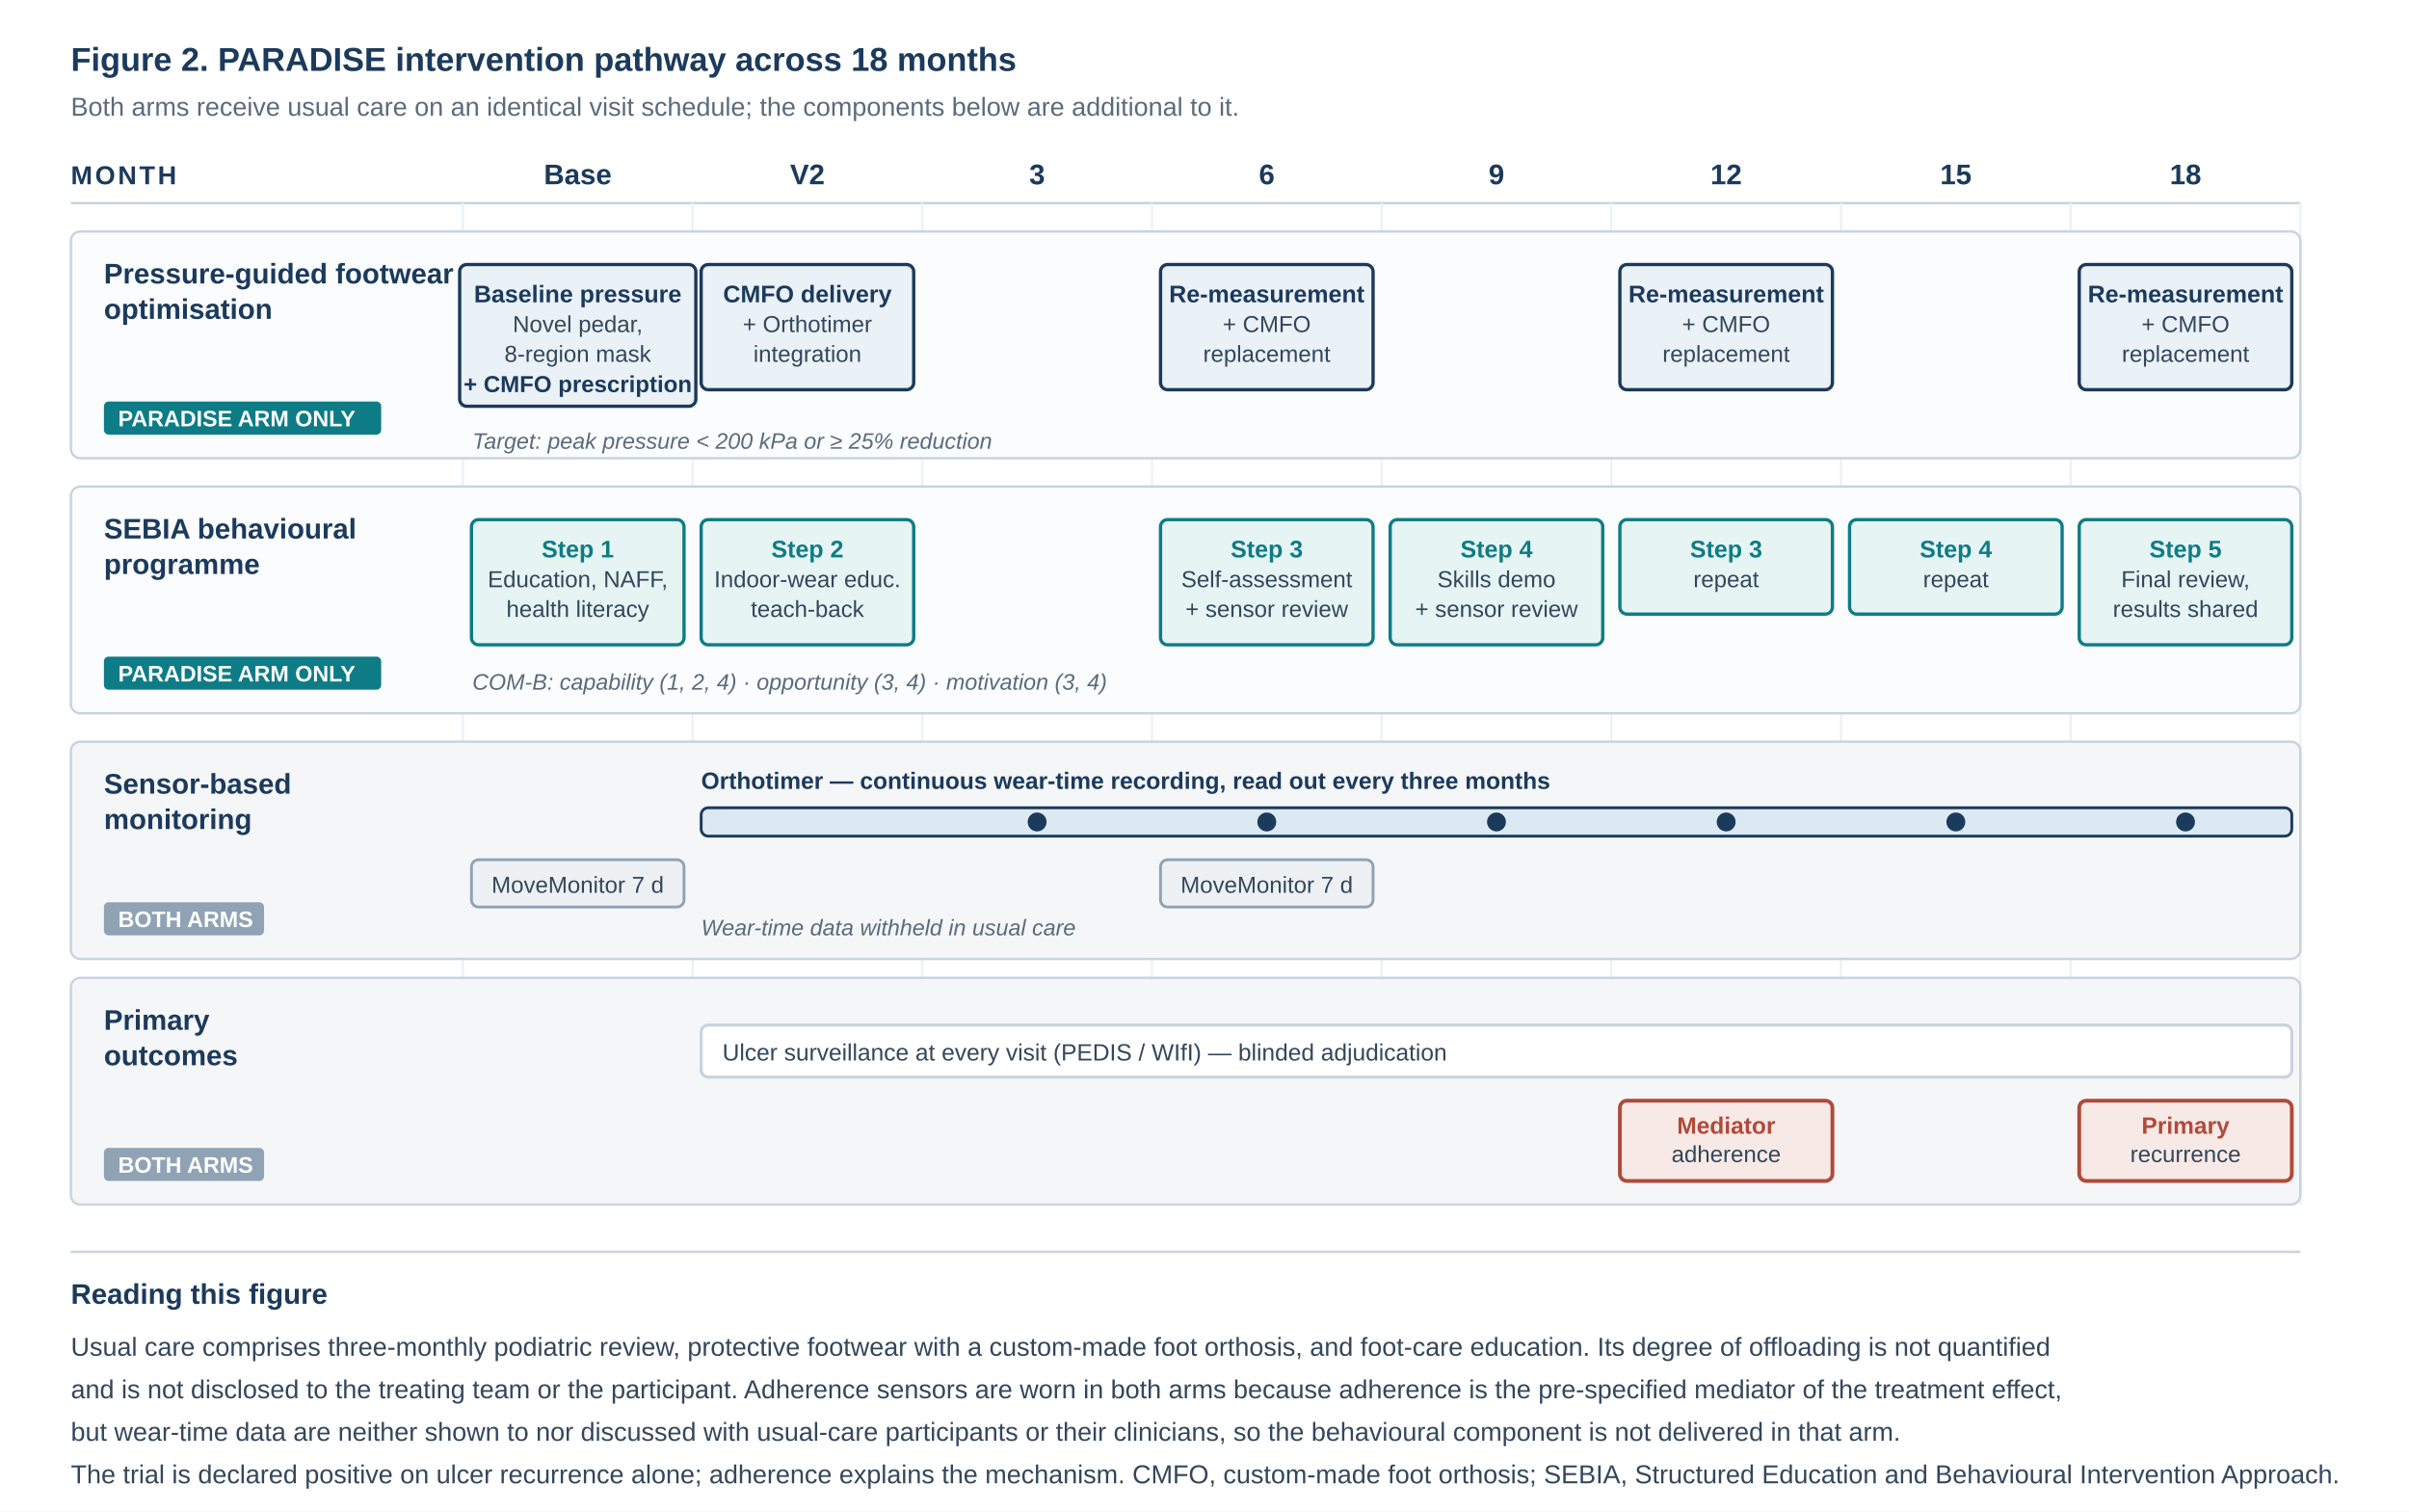
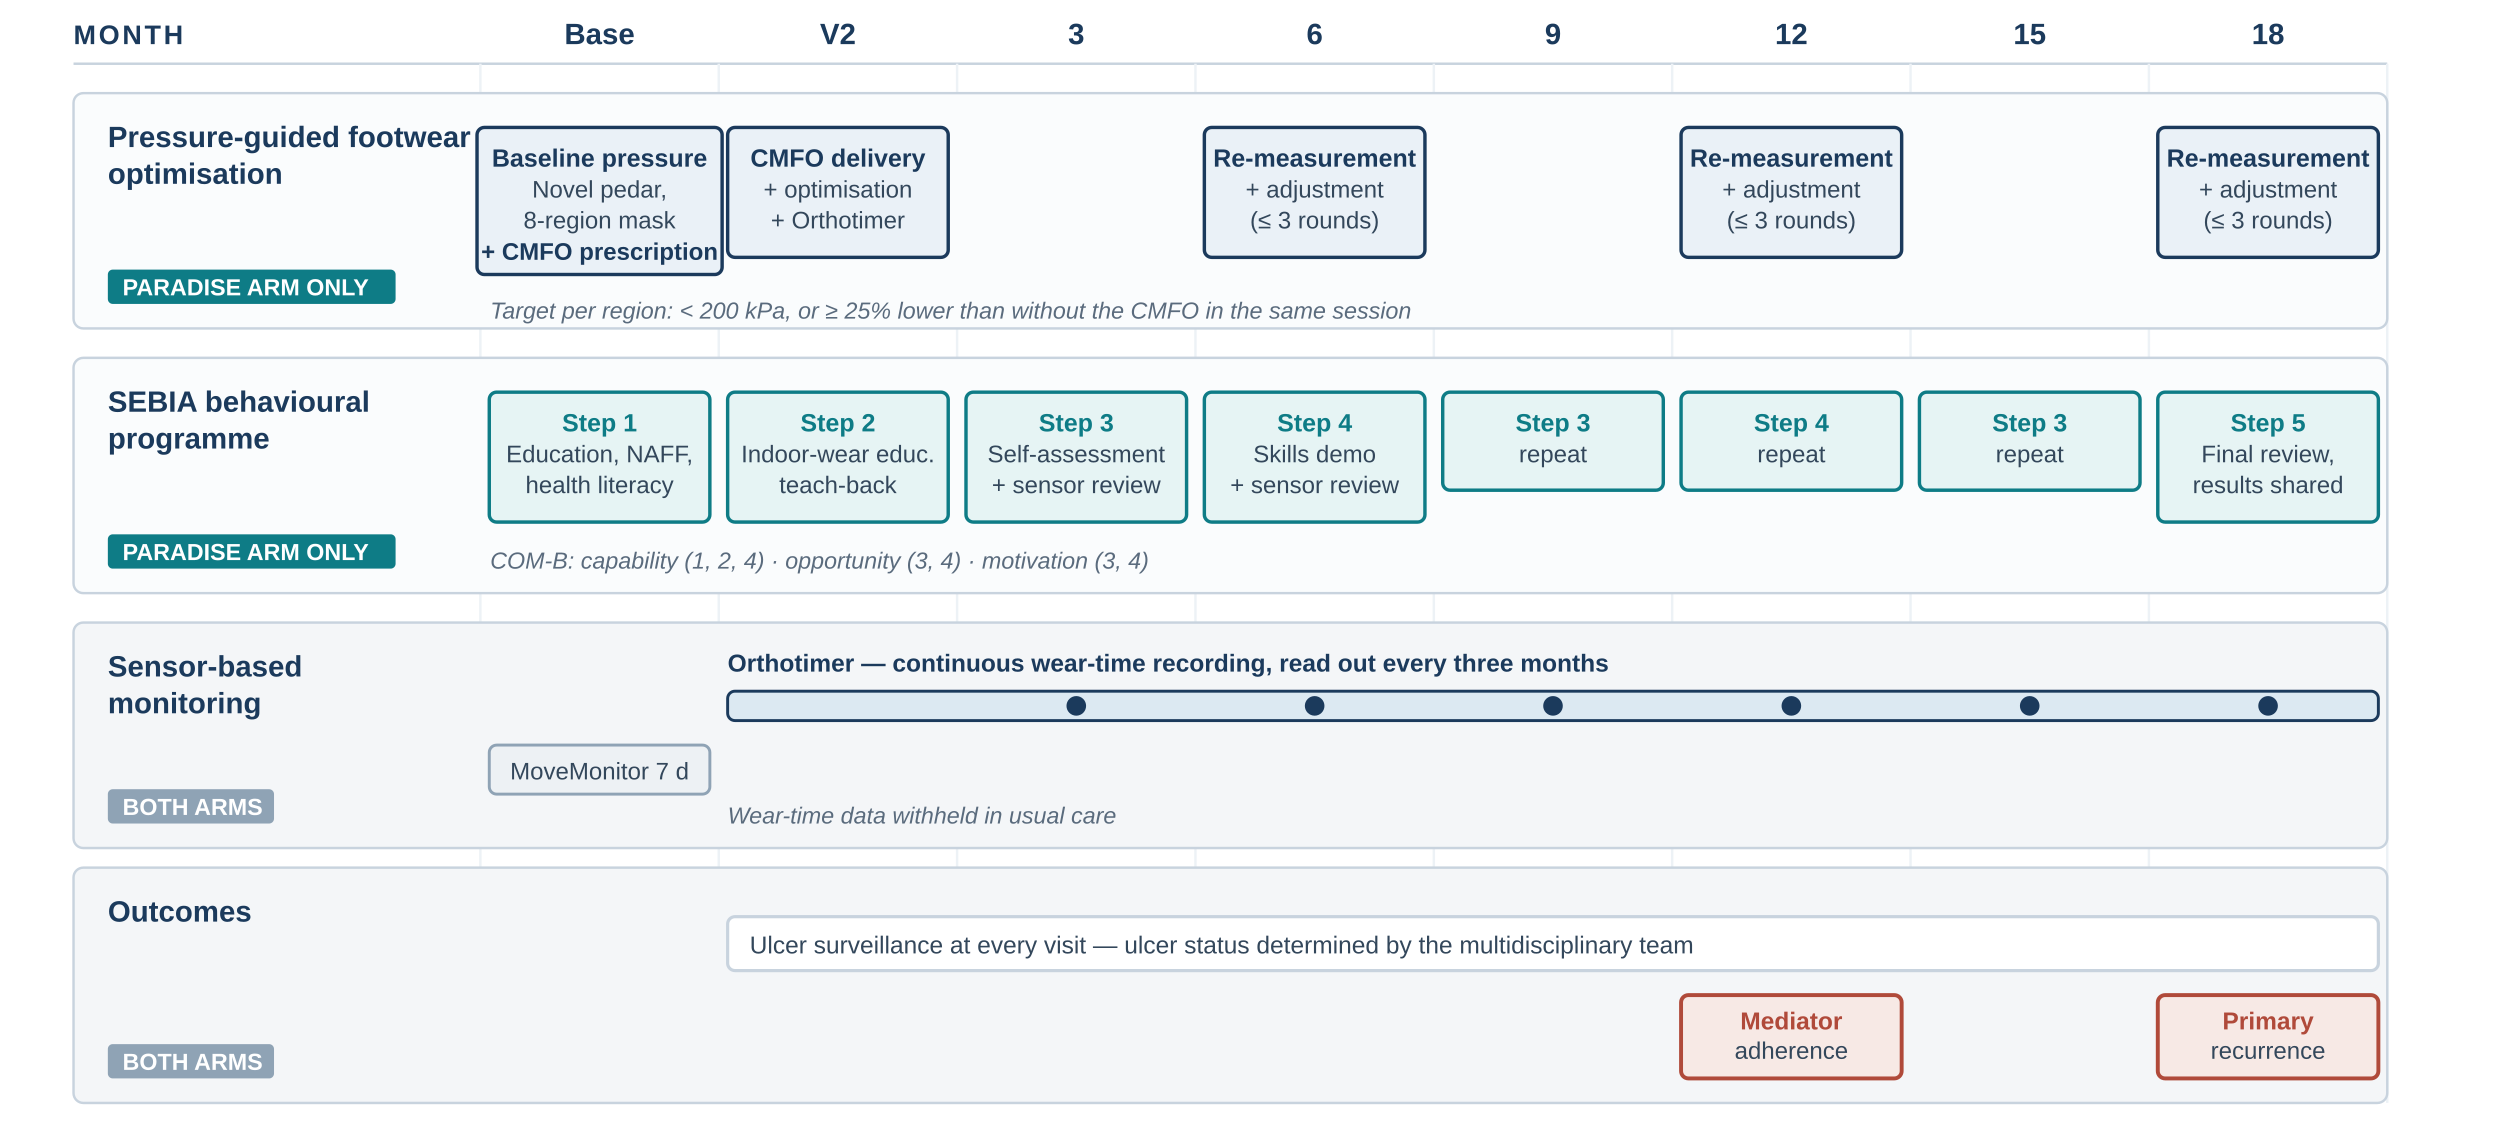
- <svg xmlns="http://www.w3.org/2000/svg" viewBox="0 0 1020 640" width="1020" height="640" font-family="Arial, Helvetica, sans-serif">
+ <svg xmlns="http://www.w3.org/2000/svg" viewBox="0 60 1020 462" width="1020" height="462" font-family="Arial, Helvetica, sans-serif">
  <defs>
    <marker id="ar" markerWidth="9" markerHeight="9" refX="8" refY="3" orient="auto">
      <path d="M0,0 L0,6 L8,3 z" fill="#1B3A5C" />
    </marker>
    <marker id="arT" markerWidth="9" markerHeight="9" refX="8" refY="3" orient="auto">
      <path d="M0,0 L0,6 L8,3 z" fill="#0E7C86" />
    </marker>
  </defs>
  <rect width="1020" height="640" fill="#FFFFFF" />
-   <text x="30" y="30" font-size="14" fill="#1B3A5C" font-weight="bold">Figure 2. PARADISE intervention pathway across 18 months</text>
-   <text x="30" y="49" font-size="11" fill="#5A6B7D">Both arms receive usual care on an identical visit schedule; the components below are additional to it.</text>
  <text x="30" y="78" font-size="11" fill="#1B3A5C" font-weight="bold" letter-spacing="1.1">MONTH</text>
  <text x="244.625" y="78" font-size="12" fill="#1B3A5C" font-weight="bold" text-anchor="middle">Base</text>
  <text x="341.875" y="78" font-size="12" fill="#1B3A5C" font-weight="bold" text-anchor="middle">V2</text>
  <text x="439.125" y="78" font-size="12" fill="#1B3A5C" font-weight="bold" text-anchor="middle">3</text>
  <text x="536.375" y="78" font-size="12" fill="#1B3A5C" font-weight="bold" text-anchor="middle">6</text>
  <text x="633.625" y="78" font-size="12" fill="#1B3A5C" font-weight="bold" text-anchor="middle">9</text>
  <text x="730.875" y="78" font-size="12" fill="#1B3A5C" font-weight="bold" text-anchor="middle">12</text>
  <text x="828.125" y="78" font-size="12" fill="#1B3A5C" font-weight="bold" text-anchor="middle">15</text>
  <text x="925.375" y="78" font-size="12" fill="#1B3A5C" font-weight="bold" text-anchor="middle">18</text>
  <line x1="30" y1="86" x2="974" y2="86" stroke="#C8D3DE" stroke-width="1" />
  <line x1="196" y1="86" x2="196" y2="510" stroke="#EDF2F6" stroke-width="1" />
  <line x1="293.25" y1="86" x2="293.25" y2="510" stroke="#EDF2F6" stroke-width="1" />
  <line x1="390.5" y1="86" x2="390.5" y2="510" stroke="#EDF2F6" stroke-width="1" />
  <line x1="487.75" y1="86" x2="487.75" y2="510" stroke="#EDF2F6" stroke-width="1" />
  <line x1="585" y1="86" x2="585" y2="510" stroke="#EDF2F6" stroke-width="1" />
  <line x1="682.25" y1="86" x2="682.25" y2="510" stroke="#EDF2F6" stroke-width="1" />
  <line x1="779.5" y1="86" x2="779.5" y2="510" stroke="#EDF2F6" stroke-width="1" />
  <line x1="876.75" y1="86" x2="876.75" y2="510" stroke="#EDF2F6" stroke-width="1" />
  <line x1="974" y1="86" x2="974" y2="510" stroke="#EDF2F6" stroke-width="1" />
  <rect x="30" y="98" width="944" height="96" rx="4" fill="#FAFCFD" stroke="#C8D3DE" stroke-width="1" />
  <text x="44" y="120" font-size="12" fill="#1B3A5C" font-weight="bold">Pressure-guided footwear</text>
  <text x="44" y="135" font-size="12" fill="#1B3A5C" font-weight="bold">optimisation</text>
  <rect x="44" y="170" width="117.4" height="14" rx="2" fill="#0E7C86" />
  <text x="50" y="180.5" font-size="9.5" fill="#FFFFFF" font-weight="bold">PARADISE ARM ONLY</text>
  <rect x="194.625" y="112" width="100" height="60" rx="3" fill="#EAF1F7" stroke="#1B3A5C" stroke-width="1.4" />
  <text x="244.625" y="128" font-size="10.2" fill="#1B3A5C" font-weight="bold" text-anchor="middle">Baseline pressure</text>
  <text x="244.625" y="140.6" font-size="9.8" fill="#33475B" text-anchor="middle">Novel pedar,</text>
  <text x="244.625" y="153.2" font-size="9.8" fill="#33475B" text-anchor="middle">8-region mask</text>
  <text x="244.625" y="166" font-size="9.8" fill="#1B3A5C" font-weight="bold" text-anchor="middle">+ CMFO prescription</text>
  <rect x="296.875" y="112" width="90" height="53" rx="3" fill="#EAF1F7" stroke="#1B3A5C" stroke-width="1.4" />
  <text x="341.875" y="128" font-size="10.2" fill="#1B3A5C" font-weight="bold" text-anchor="middle">CMFO delivery</text>
-   <text x="341.875" y="140.6" font-size="9.8" fill="#33475B" text-anchor="middle">+ Orthotimer</text>
-   <text x="341.875" y="153.2" font-size="9.8" fill="#33475B" text-anchor="middle">integration</text>
+   <text x="341.875" y="140.6" font-size="9.8" fill="#33475B" text-anchor="middle">+ optimisation</text>
+   <text x="341.875" y="153.2" font-size="9.8" fill="#33475B" text-anchor="middle">+ Orthotimer</text>
  <rect x="491.375" y="112" width="90" height="53" rx="3" fill="#EAF1F7" stroke="#1B3A5C" stroke-width="1.4" />
  <text x="536.375" y="128" font-size="10.2" fill="#1B3A5C" font-weight="bold" text-anchor="middle">Re-measurement</text>
-   <text x="536.375" y="140.6" font-size="9.8" fill="#33475B" text-anchor="middle">+ CMFO</text>
-   <text x="536.375" y="153.2" font-size="9.8" fill="#33475B" text-anchor="middle">replacement</text>
+   <text x="536.375" y="140.6" font-size="9.8" fill="#33475B" text-anchor="middle">+ adjustment</text>
+   <text x="536.375" y="153.2" font-size="9.8" fill="#33475B" text-anchor="middle">(≤ 3 rounds)</text>
  <rect x="685.875" y="112" width="90" height="53" rx="3" fill="#EAF1F7" stroke="#1B3A5C" stroke-width="1.4" />
  <text x="730.875" y="128" font-size="10.2" fill="#1B3A5C" font-weight="bold" text-anchor="middle">Re-measurement</text>
-   <text x="730.875" y="140.6" font-size="9.8" fill="#33475B" text-anchor="middle">+ CMFO</text>
-   <text x="730.875" y="153.2" font-size="9.8" fill="#33475B" text-anchor="middle">replacement</text>
+   <text x="730.875" y="140.6" font-size="9.8" fill="#33475B" text-anchor="middle">+ adjustment</text>
+   <text x="730.875" y="153.2" font-size="9.8" fill="#33475B" text-anchor="middle">(≤ 3 rounds)</text>
  <rect x="880.375" y="112" width="90" height="53" rx="3" fill="#EAF1F7" stroke="#1B3A5C" stroke-width="1.4" />
  <text x="925.375" y="128" font-size="10.2" fill="#1B3A5C" font-weight="bold" text-anchor="middle">Re-measurement</text>
-   <text x="925.375" y="140.6" font-size="9.8" fill="#33475B" text-anchor="middle">+ CMFO</text>
-   <text x="925.375" y="153.2" font-size="9.8" fill="#33475B" text-anchor="middle">replacement</text>
-   <text x="200" y="190" font-size="9.5" fill="#5A6B7D" font-style="italic">Target: peak pressure &lt; 200 kPa or ≥ 25% reduction</text>
+   <text x="925.375" y="140.6" font-size="9.8" fill="#33475B" text-anchor="middle">+ adjustment</text>
+   <text x="925.375" y="153.2" font-size="9.8" fill="#33475B" text-anchor="middle">(≤ 3 rounds)</text>
+   <text x="200" y="190" font-size="9.5" fill="#5A6B7D" font-style="italic">Target per region: &lt; 200 kPa, or ≥ 25% lower than without the CMFO in the same session</text>
  <rect x="30" y="206" width="944" height="96" rx="4" fill="#FAFCFD" stroke="#C8D3DE" stroke-width="1" />
  <text x="44" y="228" font-size="12" fill="#1B3A5C" font-weight="bold">SEBIA behavioural</text>
  <text x="44" y="243" font-size="12" fill="#1B3A5C" font-weight="bold">programme</text>
  <rect x="44" y="278" width="117.4" height="14" rx="2" fill="#0E7C86" />
  <text x="50" y="288.5" font-size="9.5" fill="#FFFFFF" font-weight="bold">PARADISE ARM ONLY</text>
  <rect x="199.625" y="220" width="90" height="53" rx="3" fill="#E6F4F4" stroke="#0E7C86" stroke-width="1.4" />
  <text x="244.625" y="236" font-size="10.2" fill="#0E7C86" font-weight="bold" text-anchor="middle">Step 1</text>
  <text x="244.625" y="248.6" font-size="9.8" fill="#33475B" text-anchor="middle">Education, NAFF,</text>
  <text x="244.625" y="261.2" font-size="9.8" fill="#33475B" text-anchor="middle">health literacy</text>
  <rect x="296.875" y="220" width="90" height="53" rx="3" fill="#E6F4F4" stroke="#0E7C86" stroke-width="1.4" />
  <text x="341.875" y="236" font-size="10.2" fill="#0E7C86" font-weight="bold" text-anchor="middle">Step 2</text>
  <text x="341.875" y="248.6" font-size="9.8" fill="#33475B" text-anchor="middle">Indoor-wear educ.</text>
  <text x="341.875" y="261.2" font-size="9.8" fill="#33475B" text-anchor="middle">teach-back</text>
+   <rect x="394.125" y="220" width="90" height="53" rx="3" fill="#E6F4F4" stroke="#0E7C86" stroke-width="1.4" />
+   <text x="439.125" y="236" font-size="10.2" fill="#0E7C86" font-weight="bold" text-anchor="middle">Step 3</text>
+   <text x="439.125" y="248.6" font-size="9.8" fill="#33475B" text-anchor="middle">Self-assessment</text>
+   <text x="439.125" y="261.2" font-size="9.8" fill="#33475B" text-anchor="middle">+ sensor review</text>
  <rect x="491.375" y="220" width="90" height="53" rx="3" fill="#E6F4F4" stroke="#0E7C86" stroke-width="1.4" />
-   <text x="536.375" y="236" font-size="10.2" fill="#0E7C86" font-weight="bold" text-anchor="middle">Step 3</text>
-   <text x="536.375" y="248.6" font-size="9.8" fill="#33475B" text-anchor="middle">Self-assessment</text>
+   <text x="536.375" y="236" font-size="10.2" fill="#0E7C86" font-weight="bold" text-anchor="middle">Step 4</text>
+   <text x="536.375" y="248.6" font-size="9.8" fill="#33475B" text-anchor="middle">Skills demo</text>
  <text x="536.375" y="261.2" font-size="9.8" fill="#33475B" text-anchor="middle">+ sensor review</text>
-   <rect x="588.625" y="220" width="90" height="53" rx="3" fill="#E6F4F4" stroke="#0E7C86" stroke-width="1.4" />
-   <text x="633.625" y="236" font-size="10.2" fill="#0E7C86" font-weight="bold" text-anchor="middle">Step 4</text>
-   <text x="633.625" y="248.6" font-size="9.8" fill="#33475B" text-anchor="middle">Skills demo</text>
-   <text x="633.625" y="261.2" font-size="9.8" fill="#33475B" text-anchor="middle">+ sensor review</text>
+   <rect x="588.625" y="220" width="90" height="40" rx="3" fill="#E6F4F4" stroke="#0E7C86" stroke-width="1.4" />
+   <text x="633.625" y="236" font-size="10.2" fill="#0E7C86" font-weight="bold" text-anchor="middle">Step 3</text>
+   <text x="633.625" y="248.6" font-size="9.8" fill="#33475B" text-anchor="middle">repeat</text>
  <rect x="685.875" y="220" width="90" height="40" rx="3" fill="#E6F4F4" stroke="#0E7C86" stroke-width="1.4" />
-   <text x="730.875" y="236" font-size="10.2" fill="#0E7C86" font-weight="bold" text-anchor="middle">Step 3</text>
+   <text x="730.875" y="236" font-size="10.2" fill="#0E7C86" font-weight="bold" text-anchor="middle">Step 4</text>
  <text x="730.875" y="248.6" font-size="9.8" fill="#33475B" text-anchor="middle">repeat</text>
  <rect x="783.125" y="220" width="90" height="40" rx="3" fill="#E6F4F4" stroke="#0E7C86" stroke-width="1.4" />
-   <text x="828.125" y="236" font-size="10.2" fill="#0E7C86" font-weight="bold" text-anchor="middle">Step 4</text>
+   <text x="828.125" y="236" font-size="10.2" fill="#0E7C86" font-weight="bold" text-anchor="middle">Step 3</text>
  <text x="828.125" y="248.6" font-size="9.8" fill="#33475B" text-anchor="middle">repeat</text>
  <rect x="880.375" y="220" width="90" height="53" rx="3" fill="#E6F4F4" stroke="#0E7C86" stroke-width="1.4" />
  <text x="925.375" y="236" font-size="10.2" fill="#0E7C86" font-weight="bold" text-anchor="middle">Step 5</text>
  <text x="925.375" y="248.6" font-size="9.8" fill="#33475B" text-anchor="middle">Final review,</text>
  <text x="925.375" y="261.2" font-size="9.8" fill="#33475B" text-anchor="middle">results shared</text>
  <text x="200" y="292" font-size="9.5" fill="#5A6B7D" font-style="italic">COM-B: capability (1, 2, 4) · opportunity (3, 4) · motivation (3, 4)</text>
  <rect x="30" y="314" width="944" height="92" rx="4" fill="#F4F6F8" stroke="#C8D3DE" stroke-width="1" />
  <text x="44" y="336" font-size="12" fill="#1B3A5C" font-weight="bold">Sensor-based</text>
  <text x="44" y="351" font-size="12" fill="#1B3A5C" font-weight="bold">monitoring</text>
  <rect x="44" y="382" width="67.8" height="14" rx="2" fill="#8FA3B5" />
  <text x="50" y="392.5" font-size="9.5" fill="#FFFFFF" font-weight="bold">BOTH ARMS</text>
  <text x="296.875" y="334" font-size="10" fill="#1B3A5C" font-weight="bold">Orthotimer — continuous wear-time recording, read out every three months</text>
  <rect x="296.875" y="342" width="673.5" height="12" rx="3" fill="#DCE9F2" stroke="#1B3A5C" stroke-width="1.2" />
  <circle cx="439.125" cy="348" r="4" fill="#1B3A5C" />
  <circle cx="536.375" cy="348" r="4" fill="#1B3A5C" />
  <circle cx="633.625" cy="348" r="4" fill="#1B3A5C" />
  <circle cx="730.875" cy="348" r="4" fill="#1B3A5C" />
  <circle cx="828.125" cy="348" r="4" fill="#1B3A5C" />
  <circle cx="925.375" cy="348" r="4" fill="#1B3A5C" />
  <rect x="199.625" y="364" width="90" height="20" rx="3" fill="#EDF1F4" stroke="#8FA3B5" stroke-width="1.2" />
  <text x="244.625" y="378" font-size="9.8" fill="#33475B" text-anchor="middle">MoveMonitor 7 d</text>
-   <rect x="491.375" y="364" width="90" height="20" rx="3" fill="#EDF1F4" stroke="#8FA3B5" stroke-width="1.2" />
-   <text x="536.375" y="378" font-size="9.8" fill="#33475B" text-anchor="middle">MoveMonitor 7 d</text>
  <text x="296.875" y="396" font-size="9.5" fill="#5A6B7D" font-style="italic">Wear-time data withheld in usual care</text>
  <rect x="30" y="414" width="944" height="96" rx="4" fill="#F4F6F8" stroke="#C8D3DE" stroke-width="1" />
-   <text x="44" y="436" font-size="12" fill="#1B3A5C" font-weight="bold">Primary</text>
-   <text x="44" y="451" font-size="12" fill="#1B3A5C" font-weight="bold">outcomes</text>
+   <text x="44" y="436" font-size="12" fill="#1B3A5C" font-weight="bold">Outcomes</text>
  <rect x="44" y="486" width="67.8" height="14" rx="2" fill="#8FA3B5" />
  <text x="50" y="496.5" font-size="9.5" fill="#FFFFFF" font-weight="bold">BOTH ARMS</text>
  <rect x="296.875" y="434" width="673.5" height="22" rx="3" fill="#FFFFFF" stroke="#C8D3DE" stroke-width="1.3" />
-   <text x="305.875" y="449" font-size="10" fill="#33475B">Ulcer surveillance at every visit (PEDIS / WIfI) — blinded adjudication</text>
+   <text x="305.875" y="449" font-size="10" fill="#33475B">Ulcer surveillance at every visit — ulcer status determined by the multidisciplinary team</text>
  <rect x="685.875" y="466" width="90" height="34" rx="3" fill="#F7E9E5" stroke="#B04A3A" stroke-width="1.6" />
  <text x="730.875" y="480" font-size="10" fill="#B04A3A" font-weight="bold" text-anchor="middle">Mediator</text>
  <text x="730.875" y="492" font-size="9.8" fill="#33475B" text-anchor="middle">adherence</text>
  <rect x="880.375" y="466" width="90" height="34" rx="3" fill="#F7E9E5" stroke="#B04A3A" stroke-width="1.6" />
  <text x="925.375" y="480" font-size="10" fill="#B04A3A" font-weight="bold" text-anchor="middle">Primary</text>
  <text x="925.375" y="492" font-size="9.8" fill="#33475B" text-anchor="middle">recurrence</text>
-   <line x1="30" y1="530" x2="974" y2="530" stroke="#C8D3DE" stroke-width="1" />
-   <text x="30" y="552" font-size="12" fill="#1B3A5C" font-weight="bold">Reading this figure</text>
-   <text x="30" y="574" font-size="11" fill="#33475B">Usual care comprises three-monthly podiatric review, protective footwear with a custom-made foot orthosis, and foot-care education. Its degree of offloading is not quantified</text>
-   <text x="30" y="592" font-size="11" fill="#33475B">and is not disclosed to the treating team or the participant. Adherence sensors are worn in both arms because adherence is the pre-specified mediator of the treatment effect,</text>
-   <text x="30" y="610" font-size="11" fill="#33475B">but wear-time data are neither shown to nor discussed with usual-care participants or their clinicians, so the behavioural component is not delivered in that arm.</text>
-   <text x="30" y="628" font-size="11" fill="#33475B">The trial is declared positive on ulcer recurrence alone; adherence explains the mechanism. CMFO, custom-made foot orthosis; SEBIA, Structured Education and Behavioural Intervention Approach.</text>
</svg>
